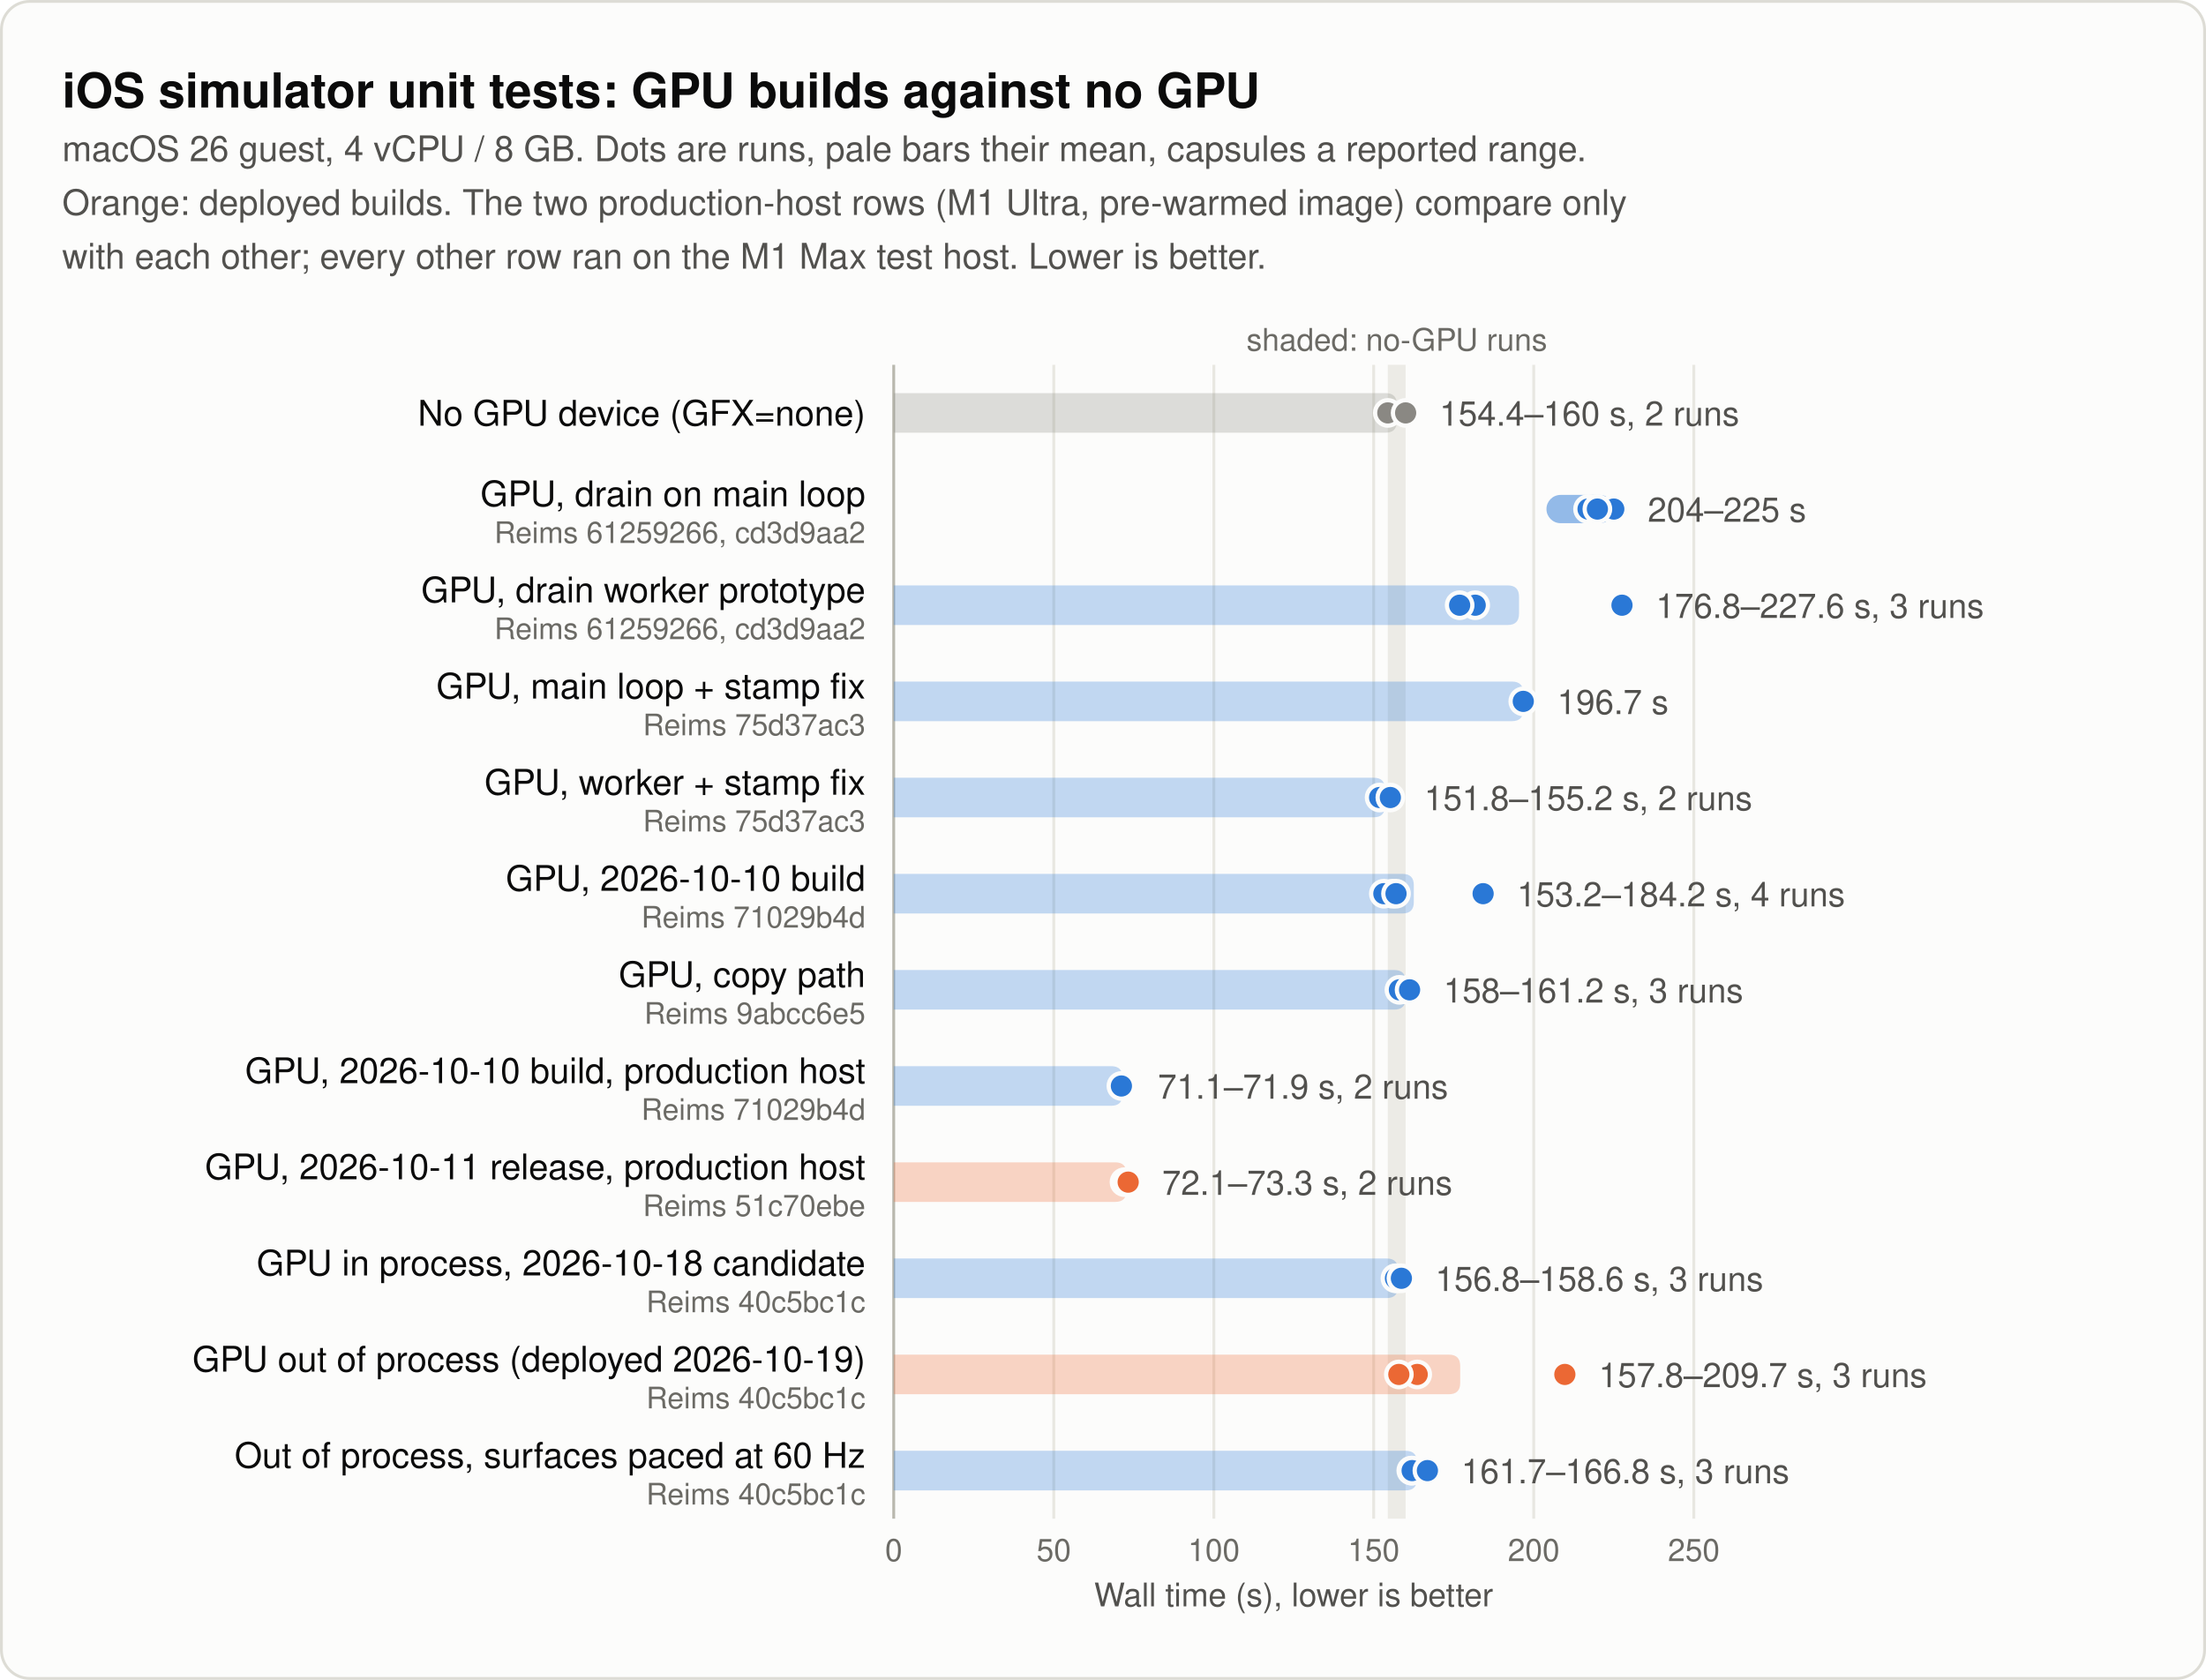
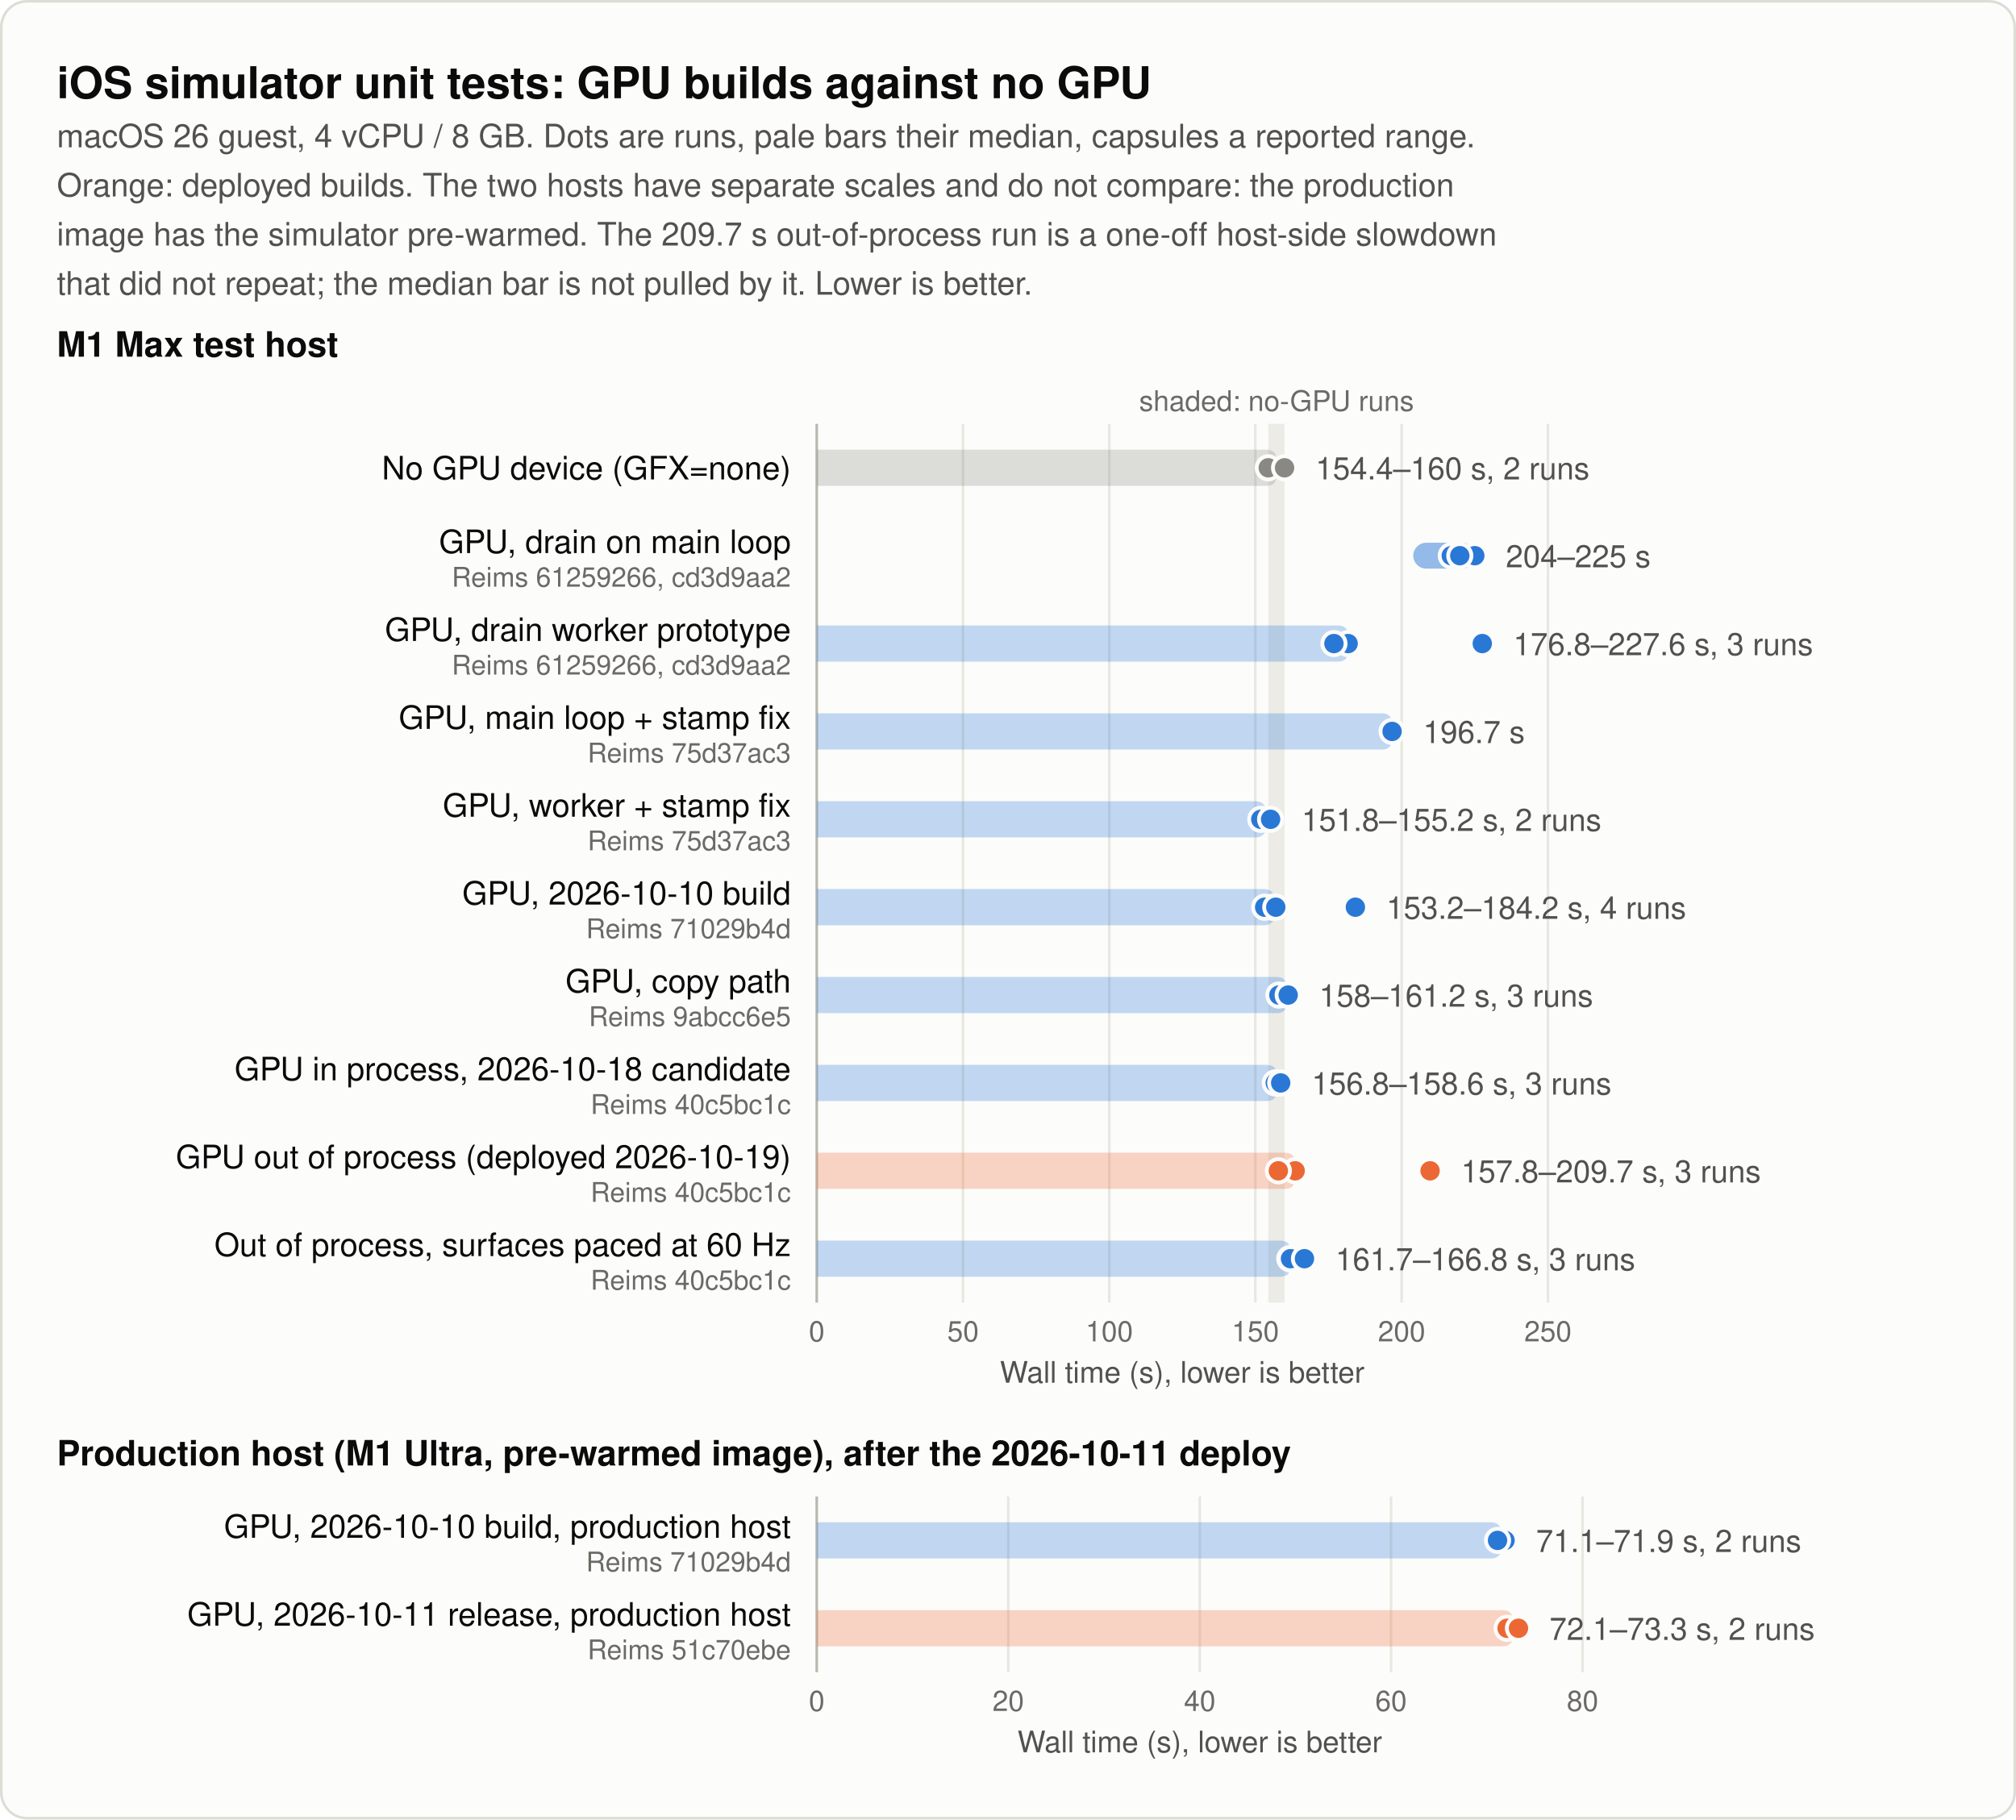
- <svg xmlns="http://www.w3.org/2000/svg" width="780" height="594" viewBox="0 0 780 594" role="img" font-family="system-ui, -apple-system, 'Segoe UI', Helvetica, Arial, sans-serif">
-   <rect x="0.5" y="0.5" width="779" height="593" rx="10" fill="#fcfcfb" stroke="#dddcd5" />
+ <svg xmlns="http://www.w3.org/2000/svg" width="780" height="704" viewBox="0 0 780 704" role="img" font-family="system-ui, -apple-system, 'Segoe UI', Helvetica, Arial, sans-serif">
+   <rect x="0.5" y="0.5" width="779" height="703" rx="10" fill="#fcfcfb" stroke="#dddcd5" />
  <text x="22.0" y="38.0" font-size="17" fill="#0b0b0b" text-anchor="start" font-weight="600">iOS simulator unit tests: GPU builds against no GPU</text>
-   <text x="22.0" y="57.0" font-size="12.5" fill="#52514e" text-anchor="start">macOS 26 guest, 4 vCPU / 8 GB. Dots are runs, pale bars their mean, capsules a reported range.</text>
-   <text x="22.0" y="76.0" font-size="12.5" fill="#52514e" text-anchor="start">Orange: deployed builds. The two production-host rows (M1 Ultra, pre-warmed image) compare only</text>
-   <text x="22.0" y="95.0" font-size="12.5" fill="#52514e" text-anchor="start">with each other; every other row ran on the M1 Max test host. Lower is better.</text>
-   <rect x="490.7" y="129.0" width="6.3" height="408.0" rx="0" fill="#ecebe6" />
-   <text x="493.9" y="124.0" font-size="11" fill="#6b6a65" text-anchor="middle">shaded: no-GPU runs</text>
-   <line x1="316.0" y1="129.0" x2="316.0" y2="537.0" stroke="#b9b8ae" stroke-width="1" />
-   <text x="316.0" y="552.0" font-size="11" fill="#6b6a65" text-anchor="middle">0</text>
-   <line x1="372.6" y1="129.0" x2="372.6" y2="537.0" stroke="#e8e7e1" stroke-width="1" />
-   <text x="372.6" y="552.0" font-size="11" fill="#6b6a65" text-anchor="middle">50</text>
-   <line x1="429.2" y1="129.0" x2="429.2" y2="537.0" stroke="#e8e7e1" stroke-width="1" />
-   <text x="429.2" y="552.0" font-size="11" fill="#6b6a65" text-anchor="middle">100</text>
-   <line x1="485.7" y1="129.0" x2="485.7" y2="537.0" stroke="#e8e7e1" stroke-width="1" />
-   <text x="485.7" y="552.0" font-size="11" fill="#6b6a65" text-anchor="middle">150</text>
-   <line x1="542.3" y1="129.0" x2="542.3" y2="537.0" stroke="#e8e7e1" stroke-width="1" />
-   <text x="542.3" y="552.0" font-size="11" fill="#6b6a65" text-anchor="middle">200</text>
-   <line x1="598.9" y1="129.0" x2="598.9" y2="537.0" stroke="#e8e7e1" stroke-width="1" />
-   <text x="598.9" y="552.0" font-size="11" fill="#6b6a65" text-anchor="middle">250</text>
-   <text x="306.0" y="150.5" font-size="12.5" fill="#0b0b0b" text-anchor="end">No GPU device (GFX=none)</text>
-   <path d="M316.0,139.0 H489.9 Q493.9,139.0 493.9,143.0 V149.0 Q493.9,153.0 489.9,153.0 H316.0 Z" fill="#8a8883" fill-opacity="0.28" />
-   <circle cx="490.7" cy="146.0" r="4.5" fill="#8a8883" stroke="#fcfcfb" stroke-width="1.5" />
-   <circle cx="497.0" cy="146.0" r="4.5" fill="#8a8883" stroke="#fcfcfb" stroke-width="1.5" />
-   <text x="509.0" y="150.5" font-size="12" fill="#52514e" text-anchor="start">154.4–160 s, 2 runs</text>
-   <text x="306.0" y="179.0" font-size="12.5" fill="#0b0b0b" text-anchor="end">GPU, drain on main loop</text>
-   <text x="306.0" y="192.0" font-size="10.5" fill="#6b6a65" text-anchor="end">Reims 61259266, cd3d9aa2</text>
-   <rect x="546.8" y="175.0" width="23.8" height="10.0" rx="5" fill="#2a78d6" fill-opacity="0.5" />
-   <circle cx="561.5" cy="180.0" r="4.5" fill="#2a78d6" stroke="#fcfcfb" stroke-width="1.5" />
-   <circle cx="570.6" cy="180.0" r="4.5" fill="#2a78d6" stroke="#fcfcfb" stroke-width="1.5" />
-   <circle cx="564.8" cy="180.0" r="4.5" fill="#2a78d6" stroke="#fcfcfb" stroke-width="1.5" />
-   <text x="582.6" y="184.5" font-size="12" fill="#52514e" text-anchor="start">204–225 s</text>
-   <text x="306.0" y="213.0" font-size="12.5" fill="#0b0b0b" text-anchor="end">GPU, drain worker prototype</text>
-   <text x="306.0" y="226.0" font-size="10.5" fill="#6b6a65" text-anchor="end">Reims 61259266, cd3d9aa2</text>
-   <path d="M316.0,207.0 H533.1 Q537.1,207.0 537.1,211.0 V217.0 Q537.1,221.0 533.1,221.0 H316.0 Z" fill="#2a78d6" fill-opacity="0.28" />
-   <circle cx="573.5" cy="214.0" r="4.5" fill="#2a78d6" stroke="#fcfcfb" stroke-width="1.5" />
-   <circle cx="521.6" cy="214.0" r="4.5" fill="#2a78d6" stroke="#fcfcfb" stroke-width="1.5" />
-   <circle cx="516.1" cy="214.0" r="4.5" fill="#2a78d6" stroke="#fcfcfb" stroke-width="1.5" />
-   <text x="585.5" y="218.5" font-size="12" fill="#52514e" text-anchor="start">176.8–227.6 s, 3 runs</text>
-   <text x="306.0" y="247.0" font-size="12.5" fill="#0b0b0b" text-anchor="end">GPU, main loop + stamp fix</text>
-   <text x="306.0" y="260.0" font-size="10.5" fill="#6b6a65" text-anchor="end">Reims 75d37ac3</text>
-   <path d="M316.0,241.0 H534.6 Q538.6,241.0 538.6,245.0 V251.0 Q538.6,255.0 534.6,255.0 H316.0 Z" fill="#2a78d6" fill-opacity="0.28" />
-   <circle cx="538.6" cy="248.0" r="4.5" fill="#2a78d6" stroke="#fcfcfb" stroke-width="1.5" />
-   <text x="550.6" y="252.5" font-size="12" fill="#52514e" text-anchor="start">196.7 s</text>
-   <text x="306.0" y="281.0" font-size="12.5" fill="#0b0b0b" text-anchor="end">GPU, worker + stamp fix</text>
-   <text x="306.0" y="294.0" font-size="10.5" fill="#6b6a65" text-anchor="end">Reims 75d37ac3</text>
-   <path d="M316.0,275.0 H485.7 Q489.7,275.0 489.7,279.0 V285.0 Q489.7,289.0 485.7,289.0 H316.0 Z" fill="#2a78d6" fill-opacity="0.28" />
-   <circle cx="487.8" cy="282.0" r="4.5" fill="#2a78d6" stroke="#fcfcfb" stroke-width="1.5" />
-   <circle cx="491.6" cy="282.0" r="4.5" fill="#2a78d6" stroke="#fcfcfb" stroke-width="1.5" />
-   <text x="503.6" y="286.5" font-size="12" fill="#52514e" text-anchor="start">151.8–155.2 s, 2 runs</text>
-   <text x="306.0" y="315.0" font-size="12.5" fill="#0b0b0b" text-anchor="end">GPU, 2026-10-10 build</text>
-   <text x="306.0" y="328.0" font-size="10.5" fill="#6b6a65" text-anchor="end">Reims 71029b4d</text>
-   <path d="M316.0,309.0 H495.9 Q499.9,309.0 499.9,313.0 V319.0 Q499.9,323.0 495.9,323.0 H316.0 Z" fill="#2a78d6" fill-opacity="0.28" />
-   <circle cx="492.3" cy="316.0" r="4.5" fill="#2a78d6" stroke="#fcfcfb" stroke-width="1.5" />
-   <circle cx="524.4" cy="316.0" r="4.5" fill="#2a78d6" stroke="#fcfcfb" stroke-width="1.5" />
-   <circle cx="489.3" cy="316.0" r="4.5" fill="#2a78d6" stroke="#fcfcfb" stroke-width="1.5" />
-   <circle cx="493.6" cy="316.0" r="4.5" fill="#2a78d6" stroke="#fcfcfb" stroke-width="1.5" />
-   <text x="536.4" y="320.5" font-size="12" fill="#52514e" text-anchor="start">153.2–184.2 s, 4 runs</text>
-   <text x="306.0" y="349.0" font-size="12.5" fill="#0b0b0b" text-anchor="end">GPU, copy path</text>
-   <text x="306.0" y="362.0" font-size="10.5" fill="#6b6a65" text-anchor="end">Reims 9abcc6e5</text>
-   <path d="M316.0,343.0 H493.0 Q497.0,343.0 497.0,347.0 V353.0 Q497.0,357.0 493.0,357.0 H316.0 Z" fill="#2a78d6" fill-opacity="0.28" />
-   <circle cx="497.9" cy="350.0" r="4.5" fill="#2a78d6" stroke="#fcfcfb" stroke-width="1.5" />
-   <circle cx="494.8" cy="350.0" r="4.5" fill="#2a78d6" stroke="#fcfcfb" stroke-width="1.5" />
-   <circle cx="498.4" cy="350.0" r="4.5" fill="#2a78d6" stroke="#fcfcfb" stroke-width="1.5" />
-   <text x="510.4" y="354.5" font-size="12" fill="#52514e" text-anchor="start">158–161.2 s, 3 runs</text>
-   <text x="306.0" y="383.0" font-size="12.5" fill="#0b0b0b" text-anchor="end">GPU, 2026-10-10 build, production host</text>
-   <text x="306.0" y="396.0" font-size="10.5" fill="#6b6a65" text-anchor="end">Reims 71029b4d</text>
-   <path d="M316.0,377.0 H392.9 Q396.9,377.0 396.9,381.0 V387.0 Q396.9,391.0 392.9,391.0 H316.0 Z" fill="#2a78d6" fill-opacity="0.28" />
-   <circle cx="397.4" cy="384.0" r="4.5" fill="#2a78d6" stroke="#fcfcfb" stroke-width="1.5" />
-   <circle cx="396.5" cy="384.0" r="4.5" fill="#2a78d6" stroke="#fcfcfb" stroke-width="1.5" />
-   <text x="409.4" y="388.5" font-size="12" fill="#52514e" text-anchor="start">71.1–71.9 s, 2 runs</text>
-   <text x="306.0" y="417.0" font-size="12.5" fill="#0b0b0b" text-anchor="end">GPU, 2026-10-11 release, production host</text>
-   <text x="306.0" y="430.0" font-size="10.5" fill="#6b6a65" text-anchor="end">Reims 51c70ebe</text>
-   <path d="M316.0,411.0 H394.3 Q398.3,411.0 398.3,415.0 V421.0 Q398.3,425.0 394.3,425.0 H316.0 Z" fill="#eb6834" fill-opacity="0.28" />
-   <circle cx="397.6" cy="418.0" r="4.5" fill="#eb6834" stroke="#fcfcfb" stroke-width="1.5" />
-   <circle cx="398.9" cy="418.0" r="4.5" fill="#eb6834" stroke="#fcfcfb" stroke-width="1.5" />
-   <text x="410.9" y="422.5" font-size="12" fill="#52514e" text-anchor="start">72.1–73.3 s, 2 runs</text>
-   <text x="306.0" y="451.0" font-size="12.5" fill="#0b0b0b" text-anchor="end">GPU in process, 2026-10-18 candidate</text>
-   <text x="306.0" y="464.0" font-size="10.5" fill="#6b6a65" text-anchor="end">Reims 40c5bc1c</text>
-   <path d="M316.0,445.0 H490.3 Q494.3,445.0 494.3,449.0 V455.0 Q494.3,459.0 490.3,459.0 H316.0 Z" fill="#2a78d6" fill-opacity="0.28" />
-   <circle cx="494.0" cy="452.0" r="4.5" fill="#2a78d6" stroke="#fcfcfb" stroke-width="1.5" />
-   <circle cx="493.4" cy="452.0" r="4.5" fill="#2a78d6" stroke="#fcfcfb" stroke-width="1.5" />
-   <circle cx="495.5" cy="452.0" r="4.5" fill="#2a78d6" stroke="#fcfcfb" stroke-width="1.5" />
-   <text x="507.5" y="456.5" font-size="12" fill="#52514e" text-anchor="start">156.8–158.6 s, 3 runs</text>
-   <text x="306.0" y="485.0" font-size="12.5" fill="#0b0b0b" text-anchor="end">GPU out of process (deployed 2026-10-19)</text>
-   <text x="306.0" y="498.0" font-size="10.5" fill="#6b6a65" text-anchor="end">Reims 40c5bc1c</text>
-   <path d="M316.0,479.0 H512.3 Q516.3,479.0 516.3,483.0 V489.0 Q516.3,493.0 512.3,493.0 H316.0 Z" fill="#eb6834" fill-opacity="0.28" />
-   <circle cx="501.1" cy="486.0" r="4.5" fill="#eb6834" stroke="#fcfcfb" stroke-width="1.5" />
-   <circle cx="553.3" cy="486.0" r="4.5" fill="#eb6834" stroke="#fcfcfb" stroke-width="1.5" />
-   <circle cx="494.6" cy="486.0" r="4.5" fill="#eb6834" stroke="#fcfcfb" stroke-width="1.5" />
-   <text x="565.3" y="490.5" font-size="12" fill="#52514e" text-anchor="start">157.8–209.7 s, 3 runs</text>
-   <text x="306.0" y="519.0" font-size="12.5" fill="#0b0b0b" text-anchor="end">Out of process, surfaces paced at 60 Hz</text>
-   <text x="306.0" y="532.0" font-size="10.5" fill="#6b6a65" text-anchor="end">Reims 40c5bc1c</text>
-   <path d="M316.0,513.0 H497.0 Q501.0,513.0 501.0,517.0 V523.0 Q501.0,527.0 497.0,527.0 H316.0 Z" fill="#2a78d6" fill-opacity="0.28" />
-   <circle cx="499.0" cy="520.0" r="4.5" fill="#2a78d6" stroke="#fcfcfb" stroke-width="1.5" />
-   <circle cx="499.3" cy="520.0" r="4.5" fill="#2a78d6" stroke="#fcfcfb" stroke-width="1.5" />
-   <circle cx="504.7" cy="520.0" r="4.5" fill="#2a78d6" stroke="#fcfcfb" stroke-width="1.5" />
-   <text x="516.7" y="524.5" font-size="12" fill="#52514e" text-anchor="start">161.7–166.8 s, 3 runs</text>
-   <text x="457.4" y="568.0" font-size="11.5" fill="#52514e" text-anchor="middle">Wall time (s), lower is better</text>
+   <text x="22.0" y="57.0" font-size="12.5" fill="#52514e" text-anchor="start">macOS 26 guest, 4 vCPU / 8 GB. Dots are runs, pale bars their median, capsules a reported range.</text>
+   <text x="22.0" y="76.0" font-size="12.5" fill="#52514e" text-anchor="start">Orange: deployed builds. The two hosts have separate scales and do not compare: the production</text>
+   <text x="22.0" y="95.0" font-size="12.5" fill="#52514e" text-anchor="start">image has the simulator pre-warmed. The 209.7 s out-of-process run is a one-off host-side slowdown</text>
+   <text x="22.0" y="114.0" font-size="12.5" fill="#52514e" text-anchor="start">that did not repeat; the median bar is not pulled by it. Lower is better.</text>
+   <text x="22.0" y="138.0" font-size="13.5" fill="#0b0b0b" text-anchor="start" font-weight="600">M1 Max test host</text>
+   <rect x="490.7" y="164.0" width="6.3" height="340.0" rx="0" fill="#ecebe6" />
+   <text x="493.9" y="159.0" font-size="11" fill="#6b6a65" text-anchor="middle">shaded: no-GPU runs</text>
+   <line x1="316.0" y1="164.0" x2="316.0" y2="504.0" stroke="#b9b8ae" stroke-width="1" />
+   <text x="316.0" y="519.0" font-size="11" fill="#6b6a65" text-anchor="middle">0</text>
+   <line x1="372.6" y1="164.0" x2="372.6" y2="504.0" stroke="#e8e7e1" stroke-width="1" />
+   <text x="372.6" y="519.0" font-size="11" fill="#6b6a65" text-anchor="middle">50</text>
+   <line x1="429.2" y1="164.0" x2="429.2" y2="504.0" stroke="#e8e7e1" stroke-width="1" />
+   <text x="429.2" y="519.0" font-size="11" fill="#6b6a65" text-anchor="middle">100</text>
+   <line x1="485.7" y1="164.0" x2="485.7" y2="504.0" stroke="#e8e7e1" stroke-width="1" />
+   <text x="485.7" y="519.0" font-size="11" fill="#6b6a65" text-anchor="middle">150</text>
+   <line x1="542.3" y1="164.0" x2="542.3" y2="504.0" stroke="#e8e7e1" stroke-width="1" />
+   <text x="542.3" y="519.0" font-size="11" fill="#6b6a65" text-anchor="middle">200</text>
+   <line x1="598.9" y1="164.0" x2="598.9" y2="504.0" stroke="#e8e7e1" stroke-width="1" />
+   <text x="598.9" y="519.0" font-size="11" fill="#6b6a65" text-anchor="middle">250</text>
+   <text x="306.0" y="185.5" font-size="12.5" fill="#0b0b0b" text-anchor="end">No GPU device (GFX=none)</text>
+   <path d="M316.0,174.0 H489.9 Q493.9,174.0 493.9,178.0 V184.0 Q493.9,188.0 489.9,188.0 H316.0 Z" fill="#8a8883" fill-opacity="0.28" />
+   <circle cx="490.7" cy="181.0" r="4.5" fill="#8a8883" stroke="#fcfcfb" stroke-width="1.5" />
+   <circle cx="497.0" cy="181.0" r="4.5" fill="#8a8883" stroke="#fcfcfb" stroke-width="1.5" />
+   <text x="509.0" y="185.5" font-size="12" fill="#52514e" text-anchor="start">154.4–160 s, 2 runs</text>
+   <text x="306.0" y="214.0" font-size="12.5" fill="#0b0b0b" text-anchor="end">GPU, drain on main loop</text>
+   <text x="306.0" y="227.0" font-size="10.5" fill="#6b6a65" text-anchor="end">Reims 61259266, cd3d9aa2</text>
+   <rect x="546.8" y="210.0" width="23.8" height="10.0" rx="5" fill="#2a78d6" fill-opacity="0.5" />
+   <circle cx="561.5" cy="215.0" r="4.5" fill="#2a78d6" stroke="#fcfcfb" stroke-width="1.5" />
+   <circle cx="570.6" cy="215.0" r="4.5" fill="#2a78d6" stroke="#fcfcfb" stroke-width="1.5" />
+   <circle cx="564.8" cy="215.0" r="4.5" fill="#2a78d6" stroke="#fcfcfb" stroke-width="1.5" />
+   <text x="582.6" y="219.5" font-size="12" fill="#52514e" text-anchor="start">204–225 s</text>
+   <text x="306.0" y="248.0" font-size="12.5" fill="#0b0b0b" text-anchor="end">GPU, drain worker prototype</text>
+   <text x="306.0" y="261.0" font-size="10.5" fill="#6b6a65" text-anchor="end">Reims 61259266, cd3d9aa2</text>
+   <path d="M316.0,242.0 H517.6 Q521.6,242.0 521.6,246.0 V252.0 Q521.6,256.0 517.6,256.0 H316.0 Z" fill="#2a78d6" fill-opacity="0.28" />
+   <circle cx="573.5" cy="249.0" r="4.5" fill="#2a78d6" stroke="#fcfcfb" stroke-width="1.5" />
+   <circle cx="521.6" cy="249.0" r="4.5" fill="#2a78d6" stroke="#fcfcfb" stroke-width="1.5" />
+   <circle cx="516.1" cy="249.0" r="4.5" fill="#2a78d6" stroke="#fcfcfb" stroke-width="1.5" />
+   <text x="585.5" y="253.5" font-size="12" fill="#52514e" text-anchor="start">176.8–227.6 s, 3 runs</text>
+   <text x="306.0" y="282.0" font-size="12.5" fill="#0b0b0b" text-anchor="end">GPU, main loop + stamp fix</text>
+   <text x="306.0" y="295.0" font-size="10.5" fill="#6b6a65" text-anchor="end">Reims 75d37ac3</text>
+   <path d="M316.0,276.0 H534.6 Q538.6,276.0 538.6,280.0 V286.0 Q538.6,290.0 534.6,290.0 H316.0 Z" fill="#2a78d6" fill-opacity="0.28" />
+   <circle cx="538.6" cy="283.0" r="4.5" fill="#2a78d6" stroke="#fcfcfb" stroke-width="1.5" />
+   <text x="550.6" y="287.5" font-size="12" fill="#52514e" text-anchor="start">196.7 s</text>
+   <text x="306.0" y="316.0" font-size="12.5" fill="#0b0b0b" text-anchor="end">GPU, worker + stamp fix</text>
+   <text x="306.0" y="329.0" font-size="10.5" fill="#6b6a65" text-anchor="end">Reims 75d37ac3</text>
+   <path d="M316.0,310.0 H485.7 Q489.7,310.0 489.7,314.0 V320.0 Q489.7,324.0 485.7,324.0 H316.0 Z" fill="#2a78d6" fill-opacity="0.28" />
+   <circle cx="487.8" cy="317.0" r="4.5" fill="#2a78d6" stroke="#fcfcfb" stroke-width="1.5" />
+   <circle cx="491.6" cy="317.0" r="4.5" fill="#2a78d6" stroke="#fcfcfb" stroke-width="1.5" />
+   <text x="503.6" y="321.5" font-size="12" fill="#52514e" text-anchor="start">151.8–155.2 s, 2 runs</text>
+   <text x="306.0" y="350.0" font-size="12.5" fill="#0b0b0b" text-anchor="end">GPU, 2026-10-10 build</text>
+   <text x="306.0" y="363.0" font-size="10.5" fill="#6b6a65" text-anchor="end">Reims 71029b4d</text>
+   <path d="M316.0,344.0 H489.0 Q493.0,344.0 493.0,348.0 V354.0 Q493.0,358.0 489.0,358.0 H316.0 Z" fill="#2a78d6" fill-opacity="0.28" />
+   <circle cx="492.3" cy="351.0" r="4.5" fill="#2a78d6" stroke="#fcfcfb" stroke-width="1.5" />
+   <circle cx="524.4" cy="351.0" r="4.5" fill="#2a78d6" stroke="#fcfcfb" stroke-width="1.5" />
+   <circle cx="489.3" cy="351.0" r="4.5" fill="#2a78d6" stroke="#fcfcfb" stroke-width="1.5" />
+   <circle cx="493.6" cy="351.0" r="4.5" fill="#2a78d6" stroke="#fcfcfb" stroke-width="1.5" />
+   <text x="536.4" y="355.5" font-size="12" fill="#52514e" text-anchor="start">153.2–184.2 s, 4 runs</text>
+   <text x="306.0" y="384.0" font-size="12.5" fill="#0b0b0b" text-anchor="end">GPU, copy path</text>
+   <text x="306.0" y="397.0" font-size="10.5" fill="#6b6a65" text-anchor="end">Reims 9abcc6e5</text>
+   <path d="M316.0,378.0 H493.9 Q497.9,378.0 497.9,382.0 V388.0 Q497.9,392.0 493.9,392.0 H316.0 Z" fill="#2a78d6" fill-opacity="0.28" />
+   <circle cx="497.9" cy="385.0" r="4.5" fill="#2a78d6" stroke="#fcfcfb" stroke-width="1.5" />
+   <circle cx="494.8" cy="385.0" r="4.5" fill="#2a78d6" stroke="#fcfcfb" stroke-width="1.5" />
+   <circle cx="498.4" cy="385.0" r="4.5" fill="#2a78d6" stroke="#fcfcfb" stroke-width="1.5" />
+   <text x="510.4" y="389.5" font-size="12" fill="#52514e" text-anchor="start">158–161.2 s, 3 runs</text>
+   <text x="306.0" y="418.0" font-size="12.5" fill="#0b0b0b" text-anchor="end">GPU in process, 2026-10-18 candidate</text>
+   <text x="306.0" y="431.0" font-size="10.5" fill="#6b6a65" text-anchor="end">Reims 40c5bc1c</text>
+   <path d="M316.0,412.0 H490.0 Q494.0,412.0 494.0,416.0 V422.0 Q494.0,426.0 490.0,426.0 H316.0 Z" fill="#2a78d6" fill-opacity="0.28" />
+   <circle cx="494.0" cy="419.0" r="4.5" fill="#2a78d6" stroke="#fcfcfb" stroke-width="1.5" />
+   <circle cx="493.4" cy="419.0" r="4.5" fill="#2a78d6" stroke="#fcfcfb" stroke-width="1.5" />
+   <circle cx="495.5" cy="419.0" r="4.5" fill="#2a78d6" stroke="#fcfcfb" stroke-width="1.5" />
+   <text x="507.5" y="423.5" font-size="12" fill="#52514e" text-anchor="start">156.8–158.6 s, 3 runs</text>
+   <text x="306.0" y="452.0" font-size="12.5" fill="#0b0b0b" text-anchor="end">GPU out of process (deployed 2026-10-19)</text>
+   <text x="306.0" y="465.0" font-size="10.5" fill="#6b6a65" text-anchor="end">Reims 40c5bc1c</text>
+   <path d="M316.0,446.0 H497.1 Q501.1,446.0 501.1,450.0 V456.0 Q501.1,460.0 497.1,460.0 H316.0 Z" fill="#eb6834" fill-opacity="0.28" />
+   <circle cx="501.1" cy="453.0" r="4.5" fill="#eb6834" stroke="#fcfcfb" stroke-width="1.5" />
+   <circle cx="553.3" cy="453.0" r="4.5" fill="#eb6834" stroke="#fcfcfb" stroke-width="1.5" />
+   <circle cx="494.6" cy="453.0" r="4.5" fill="#eb6834" stroke="#fcfcfb" stroke-width="1.5" />
+   <text x="565.3" y="457.5" font-size="12" fill="#52514e" text-anchor="start">157.8–209.7 s, 3 runs</text>
+   <text x="306.0" y="486.0" font-size="12.5" fill="#0b0b0b" text-anchor="end">Out of process, surfaces paced at 60 Hz</text>
+   <text x="306.0" y="499.0" font-size="10.5" fill="#6b6a65" text-anchor="end">Reims 40c5bc1c</text>
+   <path d="M316.0,480.0 H495.3 Q499.3,480.0 499.3,484.0 V490.0 Q499.3,494.0 495.3,494.0 H316.0 Z" fill="#2a78d6" fill-opacity="0.28" />
+   <circle cx="499.0" cy="487.0" r="4.5" fill="#2a78d6" stroke="#fcfcfb" stroke-width="1.5" />
+   <circle cx="499.3" cy="487.0" r="4.5" fill="#2a78d6" stroke="#fcfcfb" stroke-width="1.5" />
+   <circle cx="504.7" cy="487.0" r="4.5" fill="#2a78d6" stroke="#fcfcfb" stroke-width="1.5" />
+   <text x="516.7" y="491.5" font-size="12" fill="#52514e" text-anchor="start">161.7–166.8 s, 3 runs</text>
+   <text x="457.4" y="535.0" font-size="11.5" fill="#52514e" text-anchor="middle">Wall time (s), lower is better</text>
+   <text x="22.0" y="567.0" font-size="13.5" fill="#0b0b0b" text-anchor="start" font-weight="600">Production host (M1 Ultra, pre-warmed image), after the 2026-10-11 deploy</text>
+   <line x1="316.0" y1="579.0" x2="316.0" y2="647.0" stroke="#b9b8ae" stroke-width="1" />
+   <text x="316.0" y="662.0" font-size="11" fill="#6b6a65" text-anchor="middle">0</text>
+   <line x1="390.1" y1="579.0" x2="390.1" y2="647.0" stroke="#e8e7e1" stroke-width="1" />
+   <text x="390.1" y="662.0" font-size="11" fill="#6b6a65" text-anchor="middle">20</text>
+   <line x1="464.2" y1="579.0" x2="464.2" y2="647.0" stroke="#e8e7e1" stroke-width="1" />
+   <text x="464.2" y="662.0" font-size="11" fill="#6b6a65" text-anchor="middle">40</text>
+   <line x1="538.2" y1="579.0" x2="538.2" y2="647.0" stroke="#e8e7e1" stroke-width="1" />
+   <text x="538.2" y="662.0" font-size="11" fill="#6b6a65" text-anchor="middle">60</text>
+   <line x1="612.3" y1="579.0" x2="612.3" y2="647.0" stroke="#e8e7e1" stroke-width="1" />
+   <text x="612.3" y="662.0" font-size="11" fill="#6b6a65" text-anchor="middle">80</text>
+   <text x="306.0" y="595.0" font-size="12.5" fill="#0b0b0b" text-anchor="end">GPU, 2026-10-10 build, production host</text>
+   <text x="306.0" y="608.0" font-size="10.5" fill="#6b6a65" text-anchor="end">Reims 71029b4d</text>
+   <path d="M316.0,589.0 H576.8 Q580.8,589.0 580.8,593.0 V599.0 Q580.8,603.0 576.8,603.0 H316.0 Z" fill="#2a78d6" fill-opacity="0.28" />
+   <circle cx="582.3" cy="596.0" r="4.5" fill="#2a78d6" stroke="#fcfcfb" stroke-width="1.5" />
+   <circle cx="579.4" cy="596.0" r="4.5" fill="#2a78d6" stroke="#fcfcfb" stroke-width="1.5" />
+   <text x="594.3" y="600.5" font-size="12" fill="#52514e" text-anchor="start">71.1–71.9 s, 2 runs</text>
+   <text x="306.0" y="629.0" font-size="12.5" fill="#0b0b0b" text-anchor="end">GPU, 2026-10-11 release, production host</text>
+   <text x="306.0" y="642.0" font-size="10.5" fill="#6b6a65" text-anchor="end">Reims 51c70ebe</text>
+   <path d="M316.0,623.0 H581.3 Q585.3,623.0 585.3,627.0 V633.0 Q585.3,637.0 581.3,637.0 H316.0 Z" fill="#eb6834" fill-opacity="0.28" />
+   <circle cx="583.1" cy="630.0" r="4.5" fill="#eb6834" stroke="#fcfcfb" stroke-width="1.5" />
+   <circle cx="587.5" cy="630.0" r="4.5" fill="#eb6834" stroke="#fcfcfb" stroke-width="1.5" />
+   <text x="599.5" y="634.5" font-size="12" fill="#52514e" text-anchor="start">72.1–73.3 s, 2 runs</text>
+   <text x="464.2" y="678.0" font-size="11.5" fill="#52514e" text-anchor="middle">Wall time (s), lower is better</text>
</svg>
